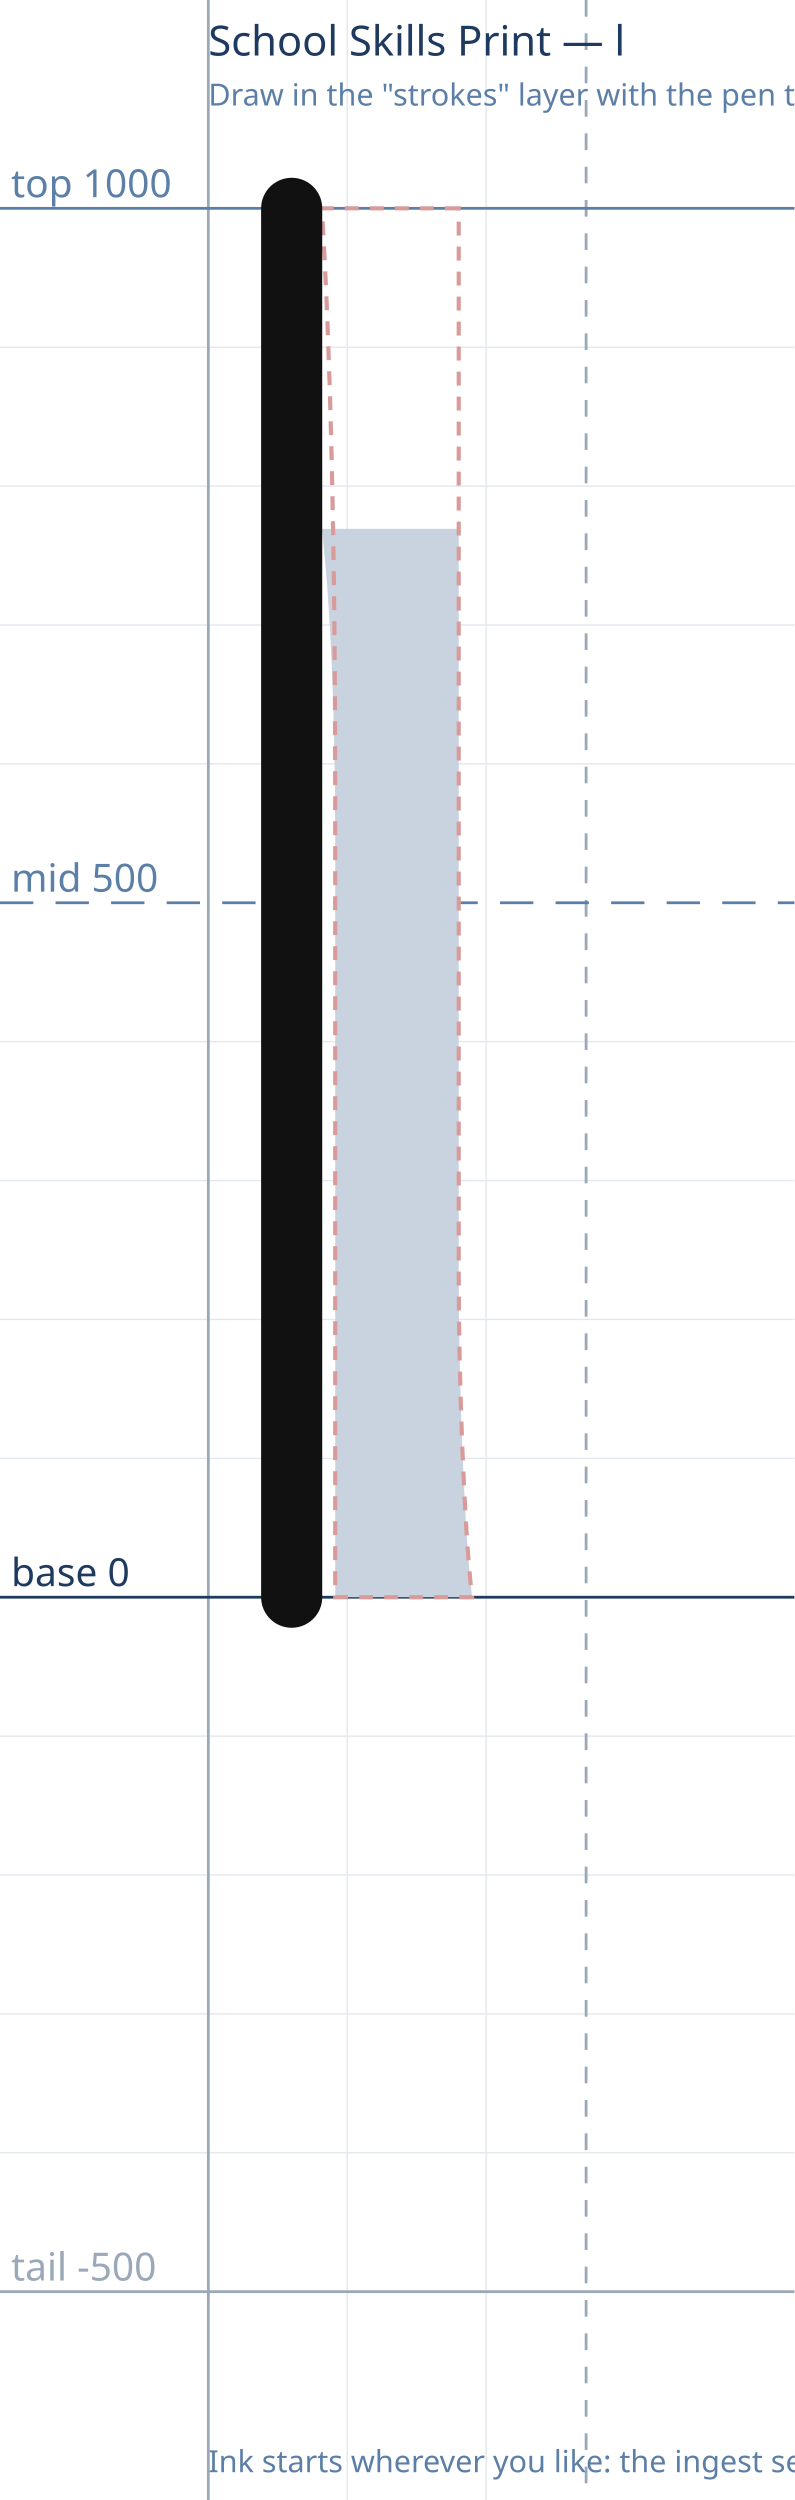
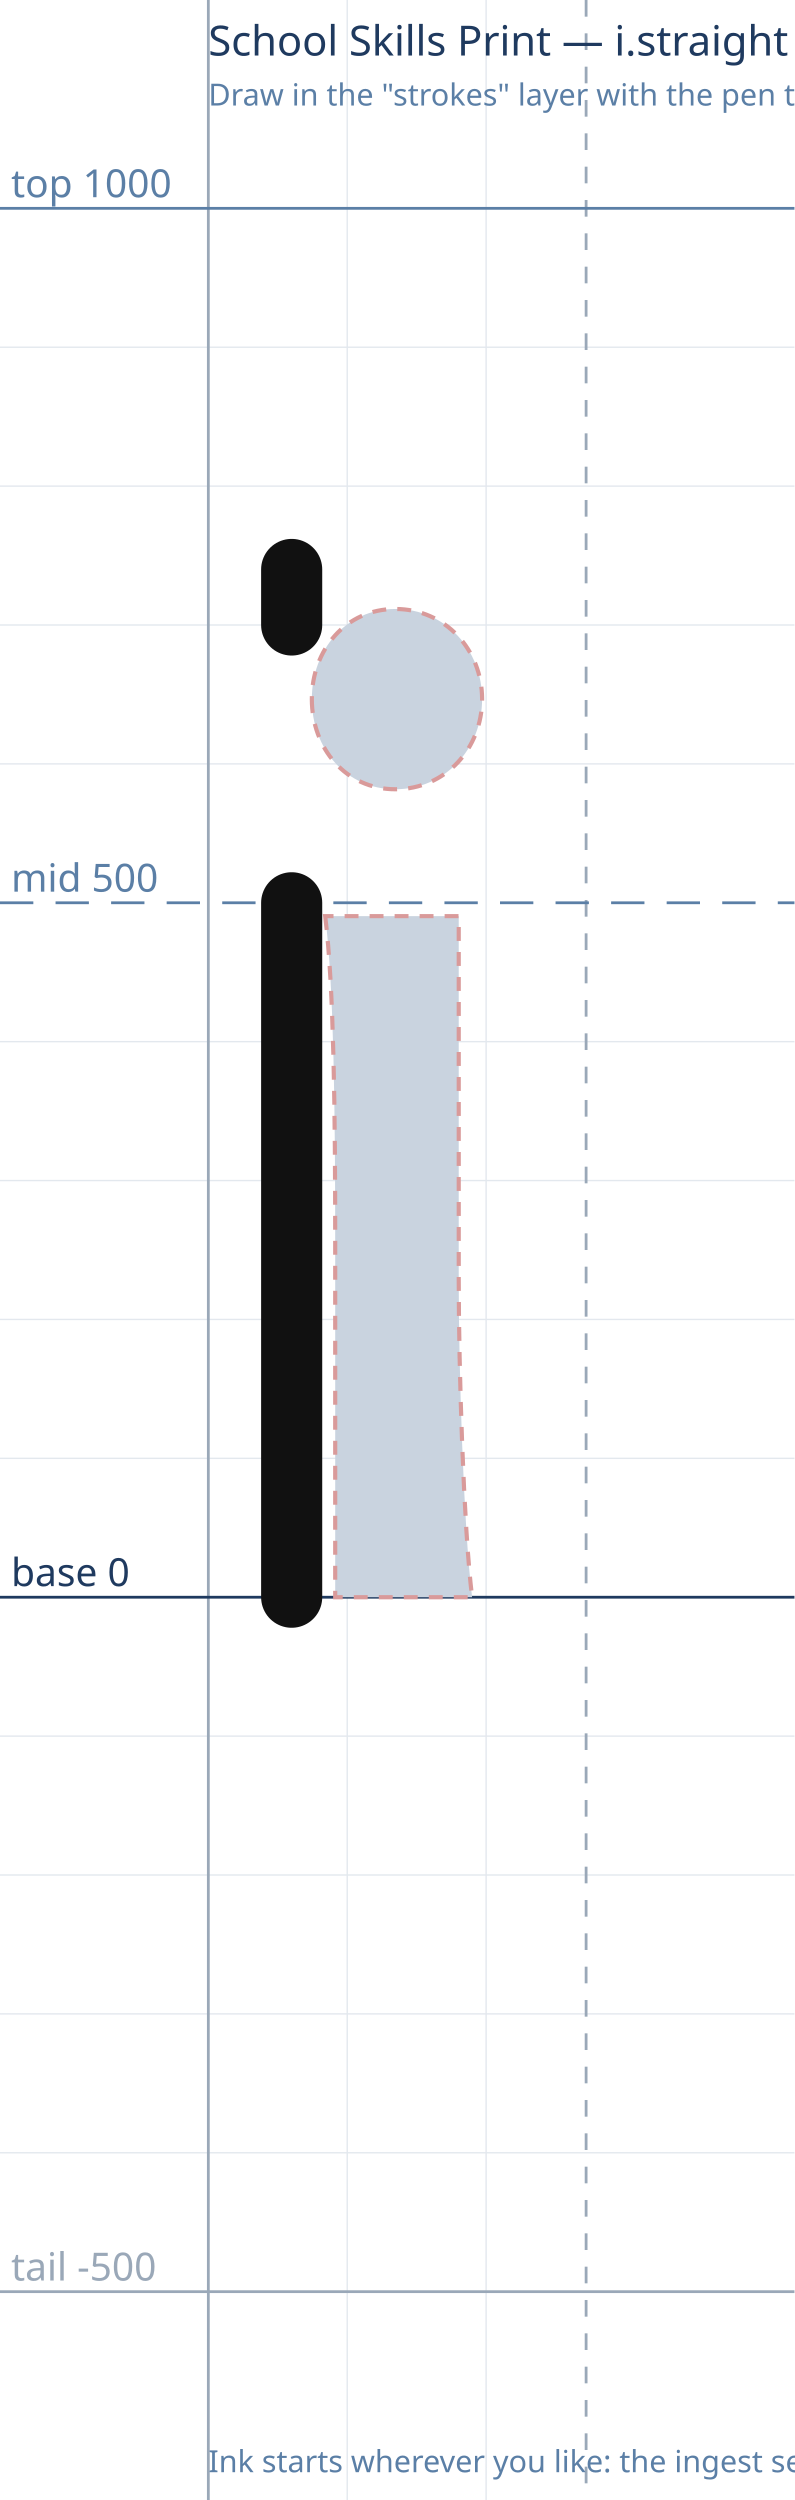
- <svg xmlns="http://www.w3.org/2000/svg" width="286" height="900" viewBox="0 0 572 1800" data-hand="print" data-glyph="l" data-units="1000" data-origin="150" data-baseline="1150">
+ <svg xmlns="http://www.w3.org/2000/svg" width="286" height="900" viewBox="0 0 572 1800" data-hand="print" data-glyph="i.straight" data-units="1000" data-origin="150" data-baseline="1150">
  <g id="ruling">
    <line x1="0" y1="1550" x2="572" y2="1550" stroke="#e3e8ee" stroke-width="1" />
    <line x1="0" y1="1450" x2="572" y2="1450" stroke="#e3e8ee" stroke-width="1" />
    <line x1="0" y1="1350" x2="572" y2="1350" stroke="#e3e8ee" stroke-width="1" />
    <line x1="0" y1="1250" x2="572" y2="1250" stroke="#e3e8ee" stroke-width="1" />
    <line x1="0" y1="1050" x2="572" y2="1050" stroke="#e3e8ee" stroke-width="1" />
    <line x1="0" y1="950" x2="572" y2="950" stroke="#e3e8ee" stroke-width="1" />
    <line x1="0" y1="850" x2="572" y2="850" stroke="#e3e8ee" stroke-width="1" />
    <line x1="0" y1="750" x2="572" y2="750" stroke="#e3e8ee" stroke-width="1" />
    <line x1="0" y1="550" x2="572" y2="550" stroke="#e3e8ee" stroke-width="1" />
    <line x1="0" y1="450" x2="572" y2="450" stroke="#e3e8ee" stroke-width="1" />
    <line x1="0" y1="350" x2="572" y2="350" stroke="#e3e8ee" stroke-width="1" />
    <line x1="0" y1="250" x2="572" y2="250" stroke="#e3e8ee" stroke-width="1" />
    <line x1="150" y1="0" x2="150" y2="1800" stroke="#e3e8ee" stroke-width="1" />
    <line x1="250" y1="0" x2="250" y2="1800" stroke="#e3e8ee" stroke-width="1" />
    <line x1="350" y1="0" x2="350" y2="1800" stroke="#e3e8ee" stroke-width="1" />
    <line x1="150" y1="0" x2="150" y2="1800" stroke="#9aa8b8" stroke-width="2" />
    <line x1="422" y1="0" x2="422" y2="1800" stroke="#9aa8b8" stroke-width="2" stroke-dasharray="12 12" />
    <line x1="0" y1="150" x2="572" y2="150" stroke="#5b7fa6" stroke-width="2" />
    <text x="8" y="142" font-family="sans-serif" font-size="28" fill="#5b7fa6">top 1000</text>
    <line x1="0" y1="650" x2="572" y2="650" stroke="#5b7fa6" stroke-width="2" stroke-dasharray="24 16" />
    <text x="8" y="642" font-family="sans-serif" font-size="28" fill="#5b7fa6">mid 500</text>
    <line x1="0" y1="1150" x2="572" y2="1150" stroke="#1f3a5f" stroke-width="2" />
    <text x="8" y="1142" font-family="sans-serif" font-size="28" fill="#1f3a5f">base 0</text>
    <line x1="0" y1="1650" x2="572" y2="1650" stroke="#9aa8b8" stroke-width="2" />
    <text x="8" y="1642" font-family="sans-serif" font-size="28" fill="#9aa8b8">tail -500</text>
  </g>
  <g id="outline-body">
-     <path d="M 330.288 380.769 L 231.731 380.769 C 237.981 436.058 241.346 513.462 241.346 606.731 L 241.346 1150 L 339.904 1150 C 333.654 1097.596 330.288 983.654 330.288 921.635 L 330.288 380.769 Z" fill="#c9d3df" fill-rule="evenodd" />
+     <path d="M 234.135 659.615 C 240.385 710.096 241.346 801.442 241.346 895.192 C 241.346 963.462 241.346 1080.769 241.346 1150 L 339.904 1150 C 333.654 1098.558 330.288 983.654 330.288 921.635 C 330.288 834.135 330.288 747.115 330.288 659.615 L 234.135 659.615 Z M 224.519 503.365 C 224.519 538.942 249.038 568.269 284.615 568.269 C 320.673 568.269 347.115 538.942 347.115 503.365 C 347.115 467.788 320.673 438.462 284.615 438.462 C 249.038 438.462 224.519 467.788 224.519 503.365 Z" fill="#c9d3df" fill-rule="evenodd" />
  </g>
  <g id="outline-reach">
-     <path d="M 330.288 150 L 231.731 150 C 237.981 252.679 241.346 396.429 241.346 569.643 L 241.346 1150 L 339.904 1150 C 333.654 1097.596 330.288 983.654 330.288 921.635 L 330.288 150 Z" fill="none" stroke="#d99a9a" stroke-width="3" stroke-dasharray="10 8" fill-rule="evenodd" />
+     <path d="M 234.135 659.615 C 240.385 710.096 241.346 801.442 241.346 895.192 C 241.346 963.462 241.346 1080.769 241.346 1150 L 339.904 1150 C 333.654 1098.558 330.288 983.654 330.288 921.635 C 330.288 834.135 330.288 747.115 330.288 659.615 L 234.135 659.615 Z M 224.519 503.365 C 224.519 538.942 249.038 568.269 284.615 568.269 C 320.673 568.269 347.115 538.942 347.115 503.365 C 347.115 467.788 320.673 438.462 284.615 438.462 C 249.038 438.462 224.519 467.788 224.519 503.365 Z" fill="none" stroke="#d99a9a" stroke-width="3" stroke-dasharray="10 8" fill-rule="evenodd" />
  </g>
  <g id="notes">
-     <text x="150" y="40" font-family="sans-serif" font-size="30" fill="#1f3a5f">School Skills Print — l</text>
+     <text x="150" y="40" font-family="sans-serif" font-size="30" fill="#1f3a5f">School Skills Print — i.straight</text>
    <text x="150" y="76" font-family="sans-serif" font-size="22" fill="#5b7fa6">Draw in the "strokes" layer with the pen tool: one open path per pen stroke, in the order the pen makes them. Grey is the shape; red dashes are how far the tall or hanging part goes.</text>
    <text x="150" y="1780" font-family="sans-serif" font-size="22" fill="#5b7fa6">Ink starts wherever you like: the ingest sets the side bearings.</text>
  </g>
  <g id="strokes">
-     <path id="stroke-1" d="M 210 150 L 210 1150" fill="none" stroke="#111" stroke-width="44" stroke-linecap="round" stroke-linejoin="round" />
+     <path id="stroke-1" d="M 210 650 L 210 1150" fill="none" stroke="#111" stroke-width="44" stroke-linecap="round" stroke-linejoin="round" />
+     <path id="stroke-2" d="M 210 410 L 210 450" fill="none" stroke="#111" stroke-width="44" stroke-linecap="round" stroke-linejoin="round" />
  </g>
</svg>
